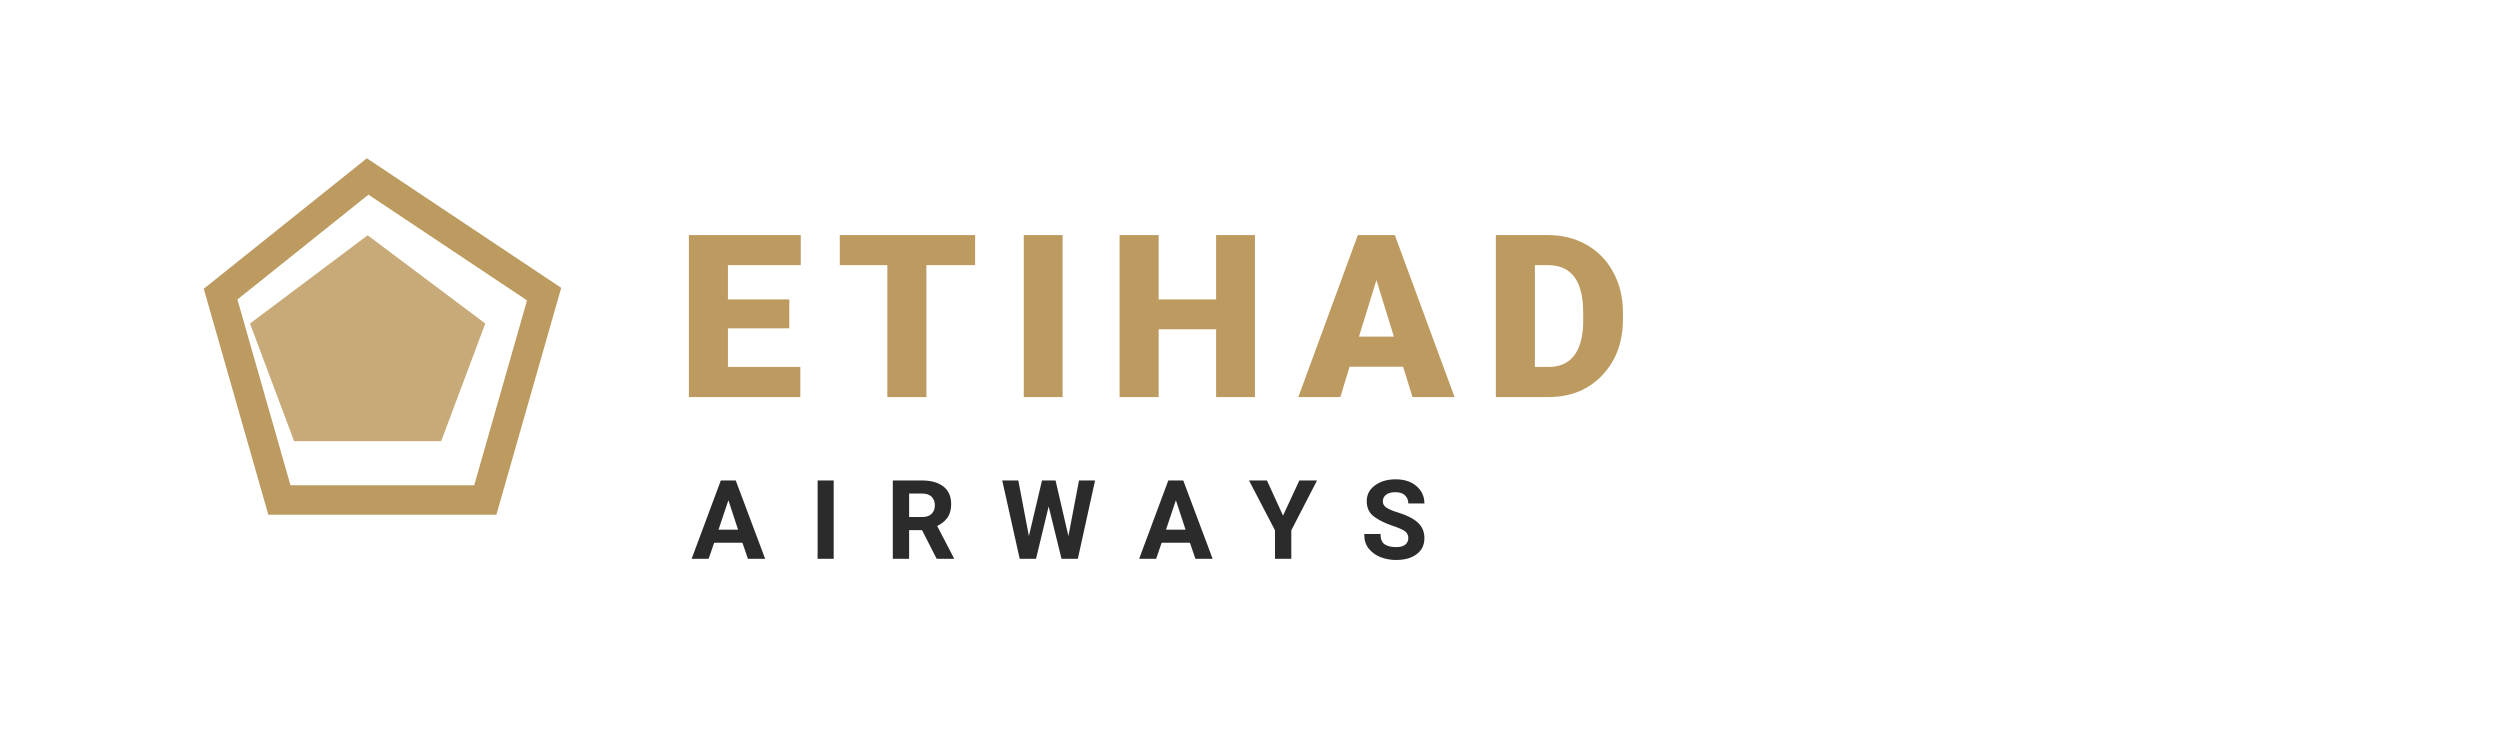
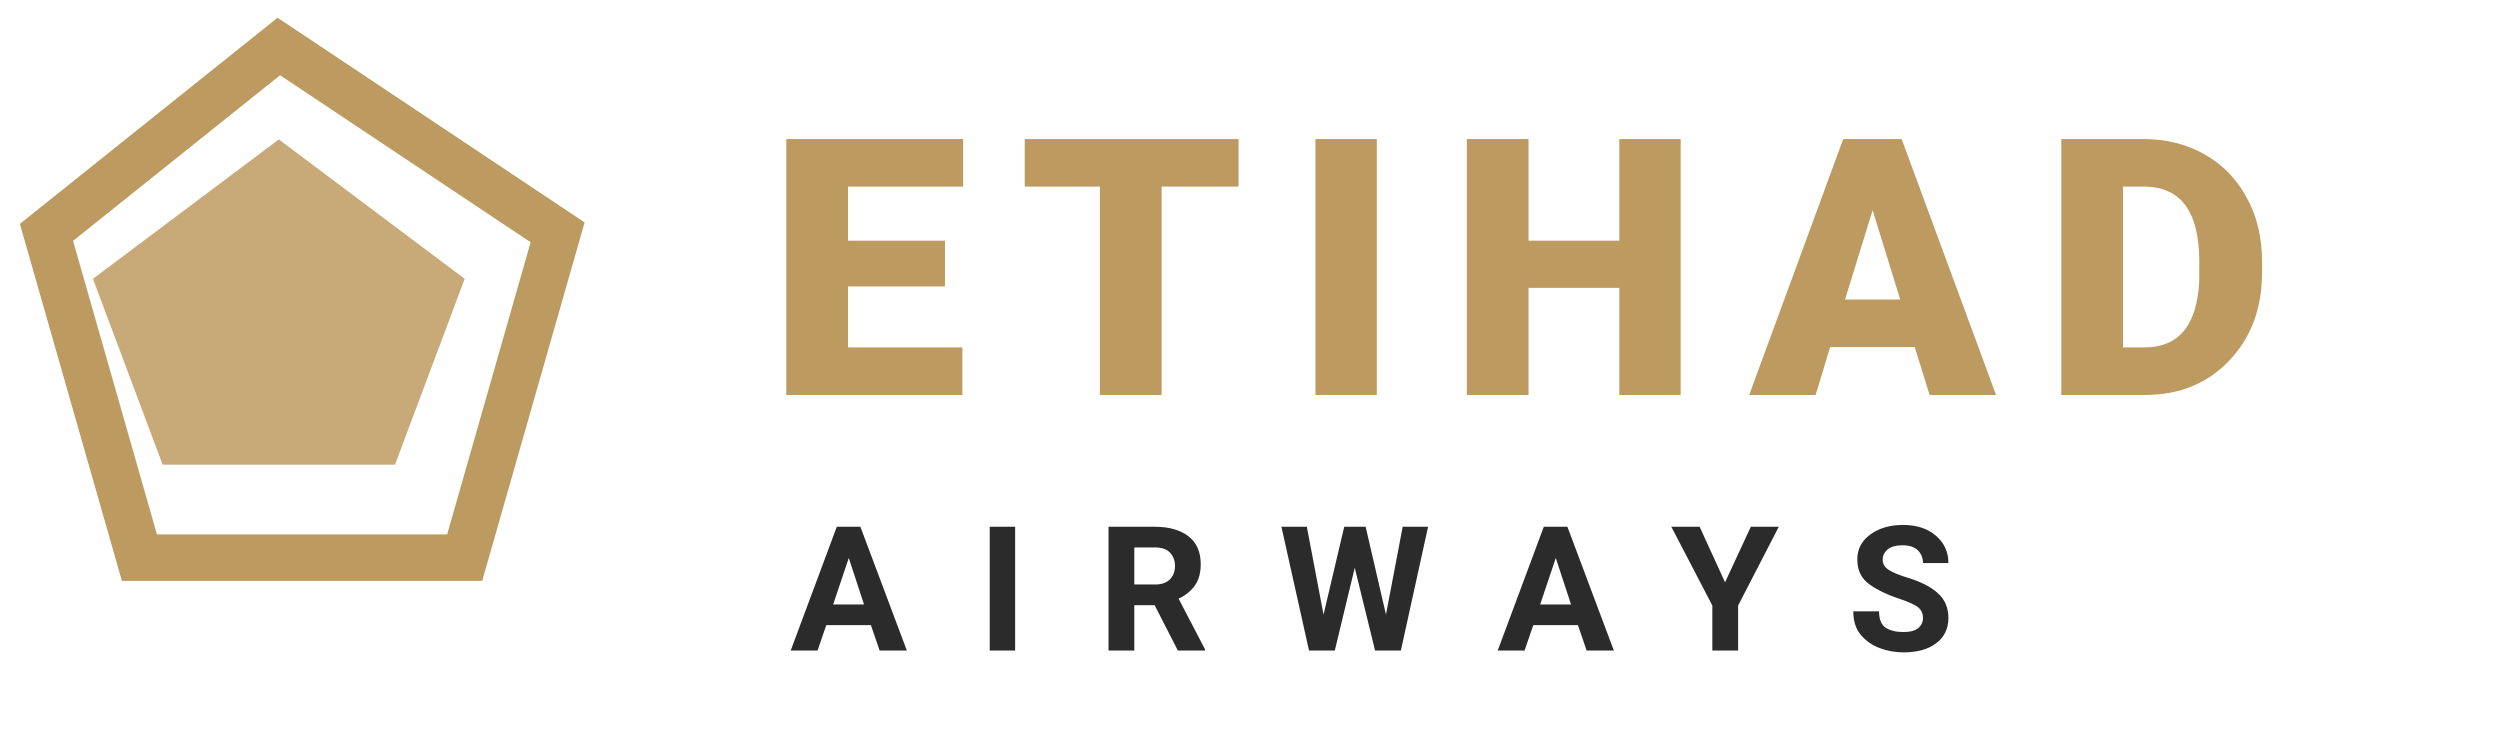
- <svg xmlns="http://www.w3.org/2000/svg" viewBox="0 0 170 50" width="170" height="50">
+ <svg xmlns="http://www.w3.org/2000/svg" viewBox="13.0 10.0 107.6 32.0" width="107.6" height="32.0">
  <g transform="translate(10, 10)">
    <polygon points="15,2 27,10 23,24 9,24 5,10" fill="none" stroke="#BD9B60" stroke-width="2" />
    <polygon points="15,6 23,12 20,20 10,20 7,12" fill="#BD9B60" opacity="0.85" />
  </g>
  <text x="46" y="27" font-family="-apple-system, BlinkMacSystemFont, 'Segoe UI', Roboto, sans-serif" font-size="15.5" font-weight="900" fill="#BD9B60" letter-spacing="2">ETIHAD</text>
  <text x="47" y="38" font-family="-apple-system, BlinkMacSystemFont, 'Segoe UI', Roboto, sans-serif" font-size="7.5" font-weight="700" fill="#2B2B2B" letter-spacing="3">AIRWAYS</text>
</svg>
